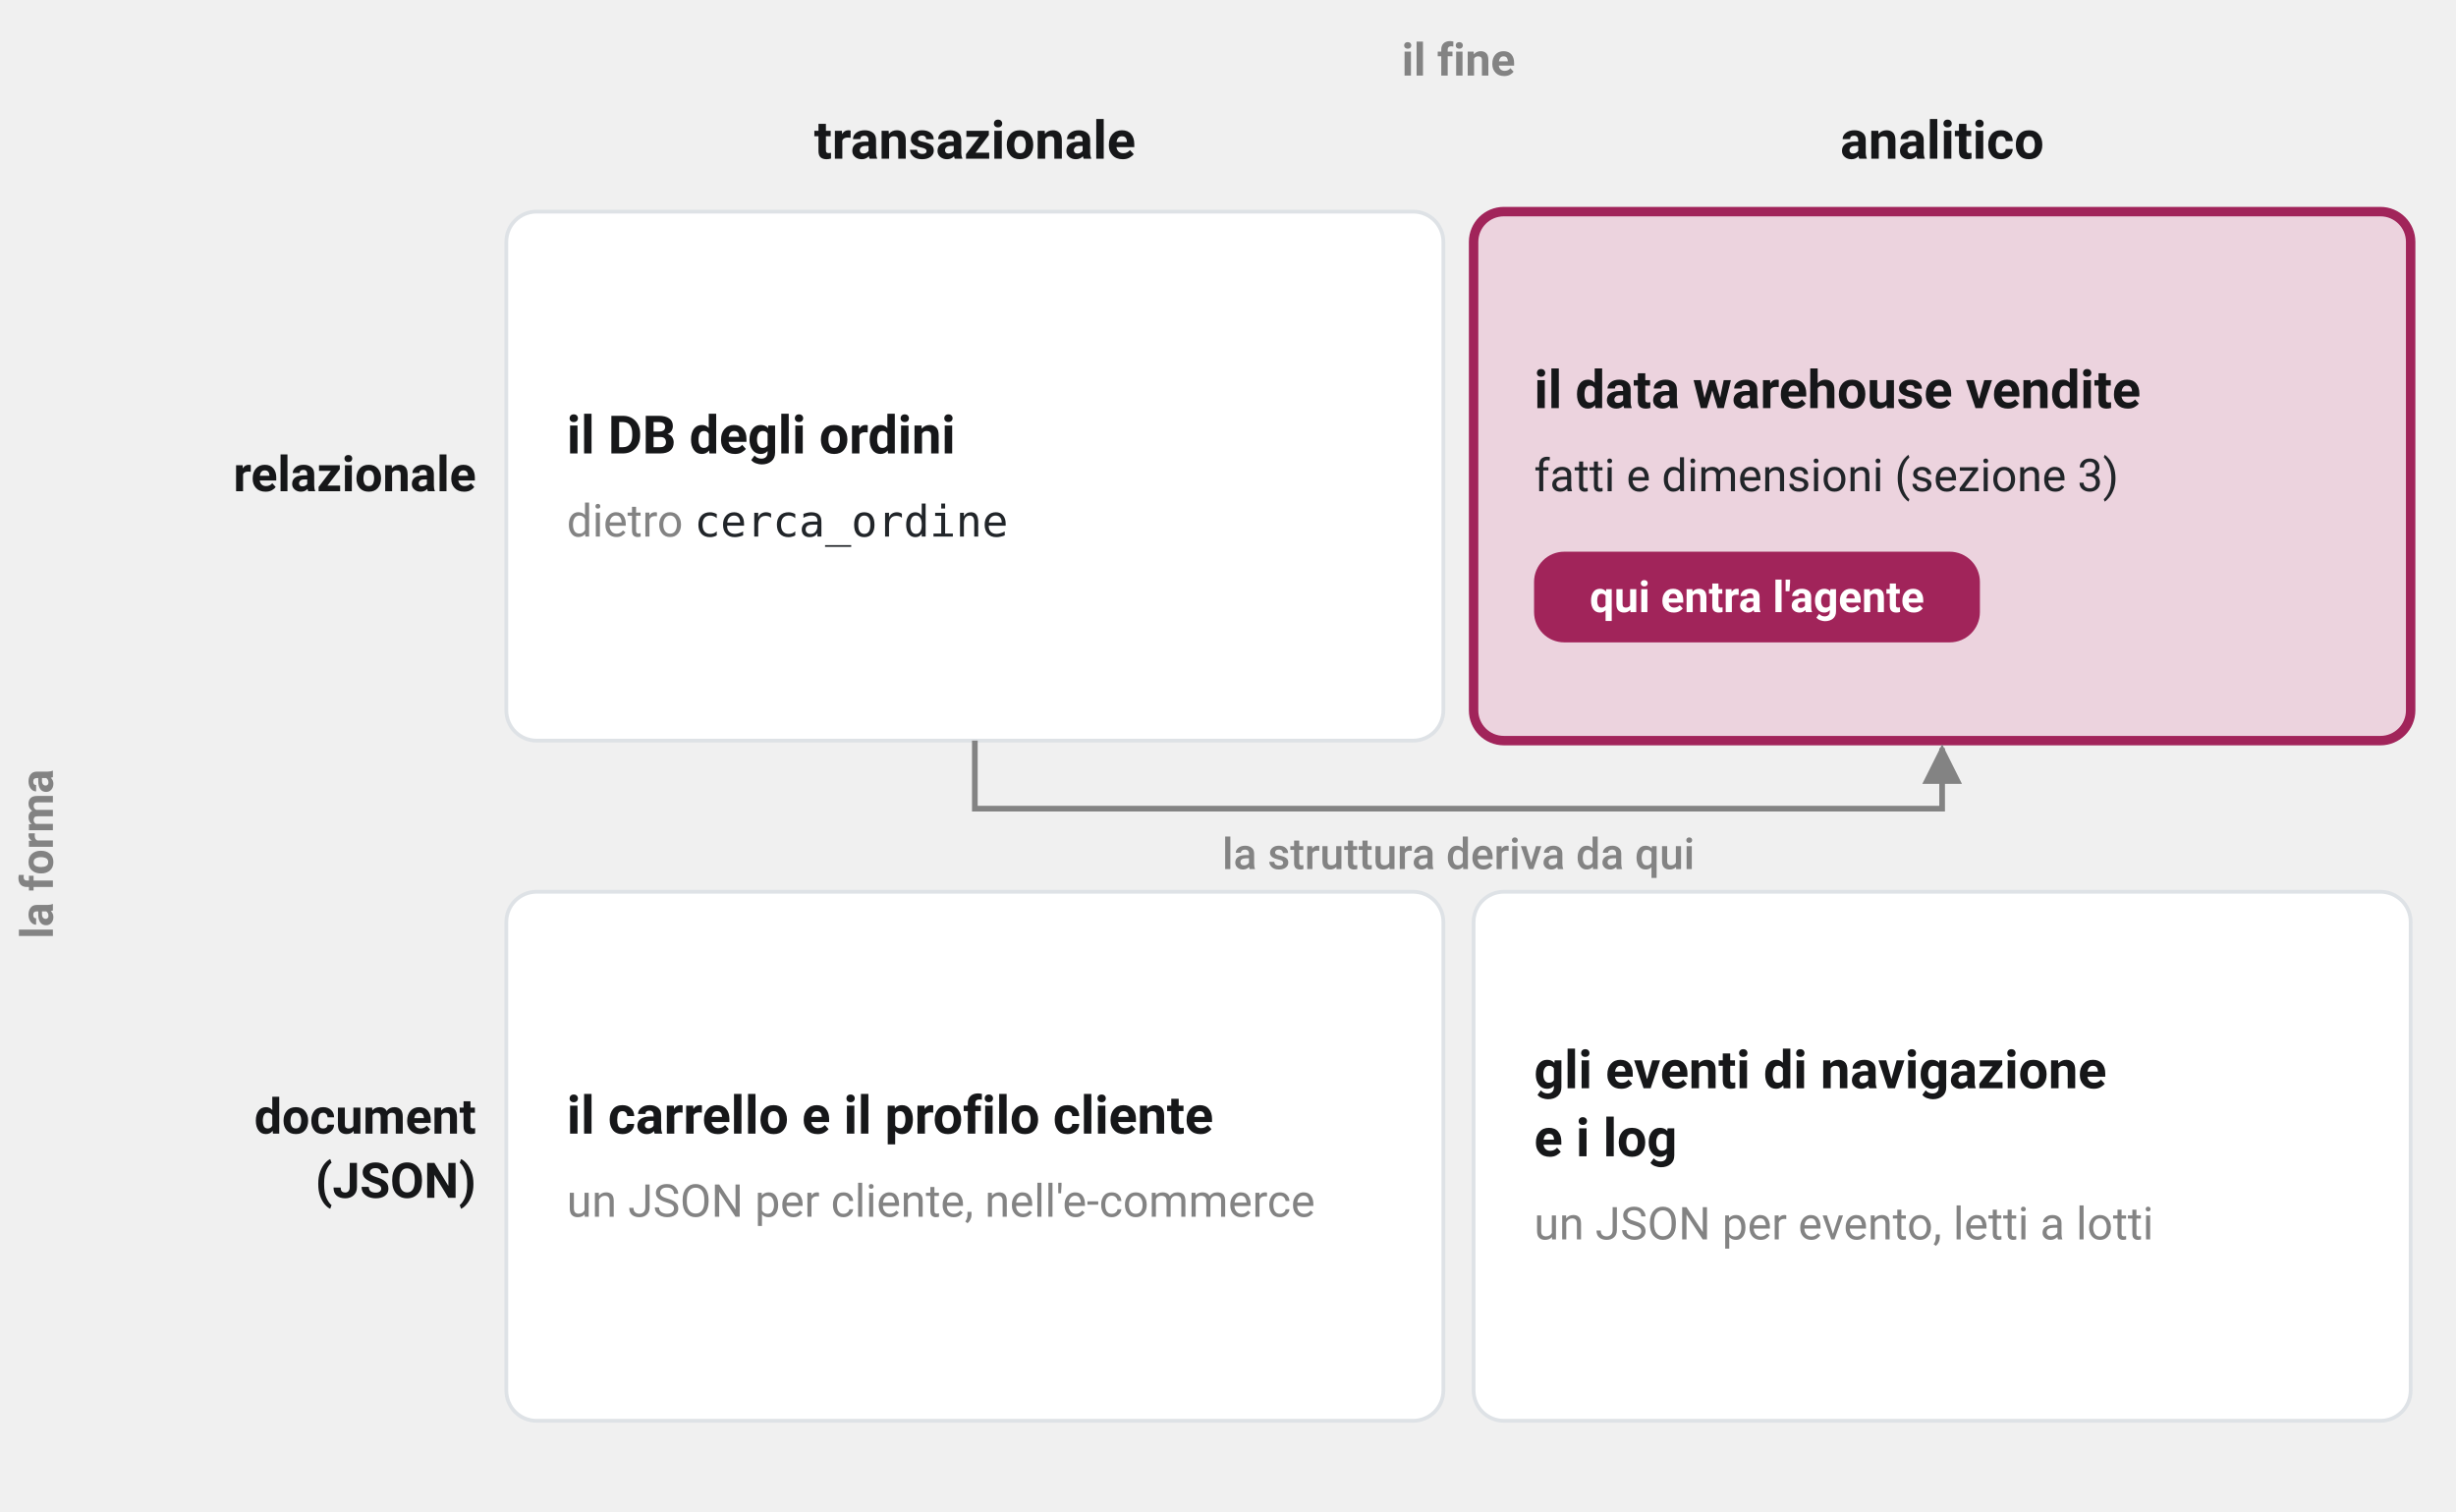
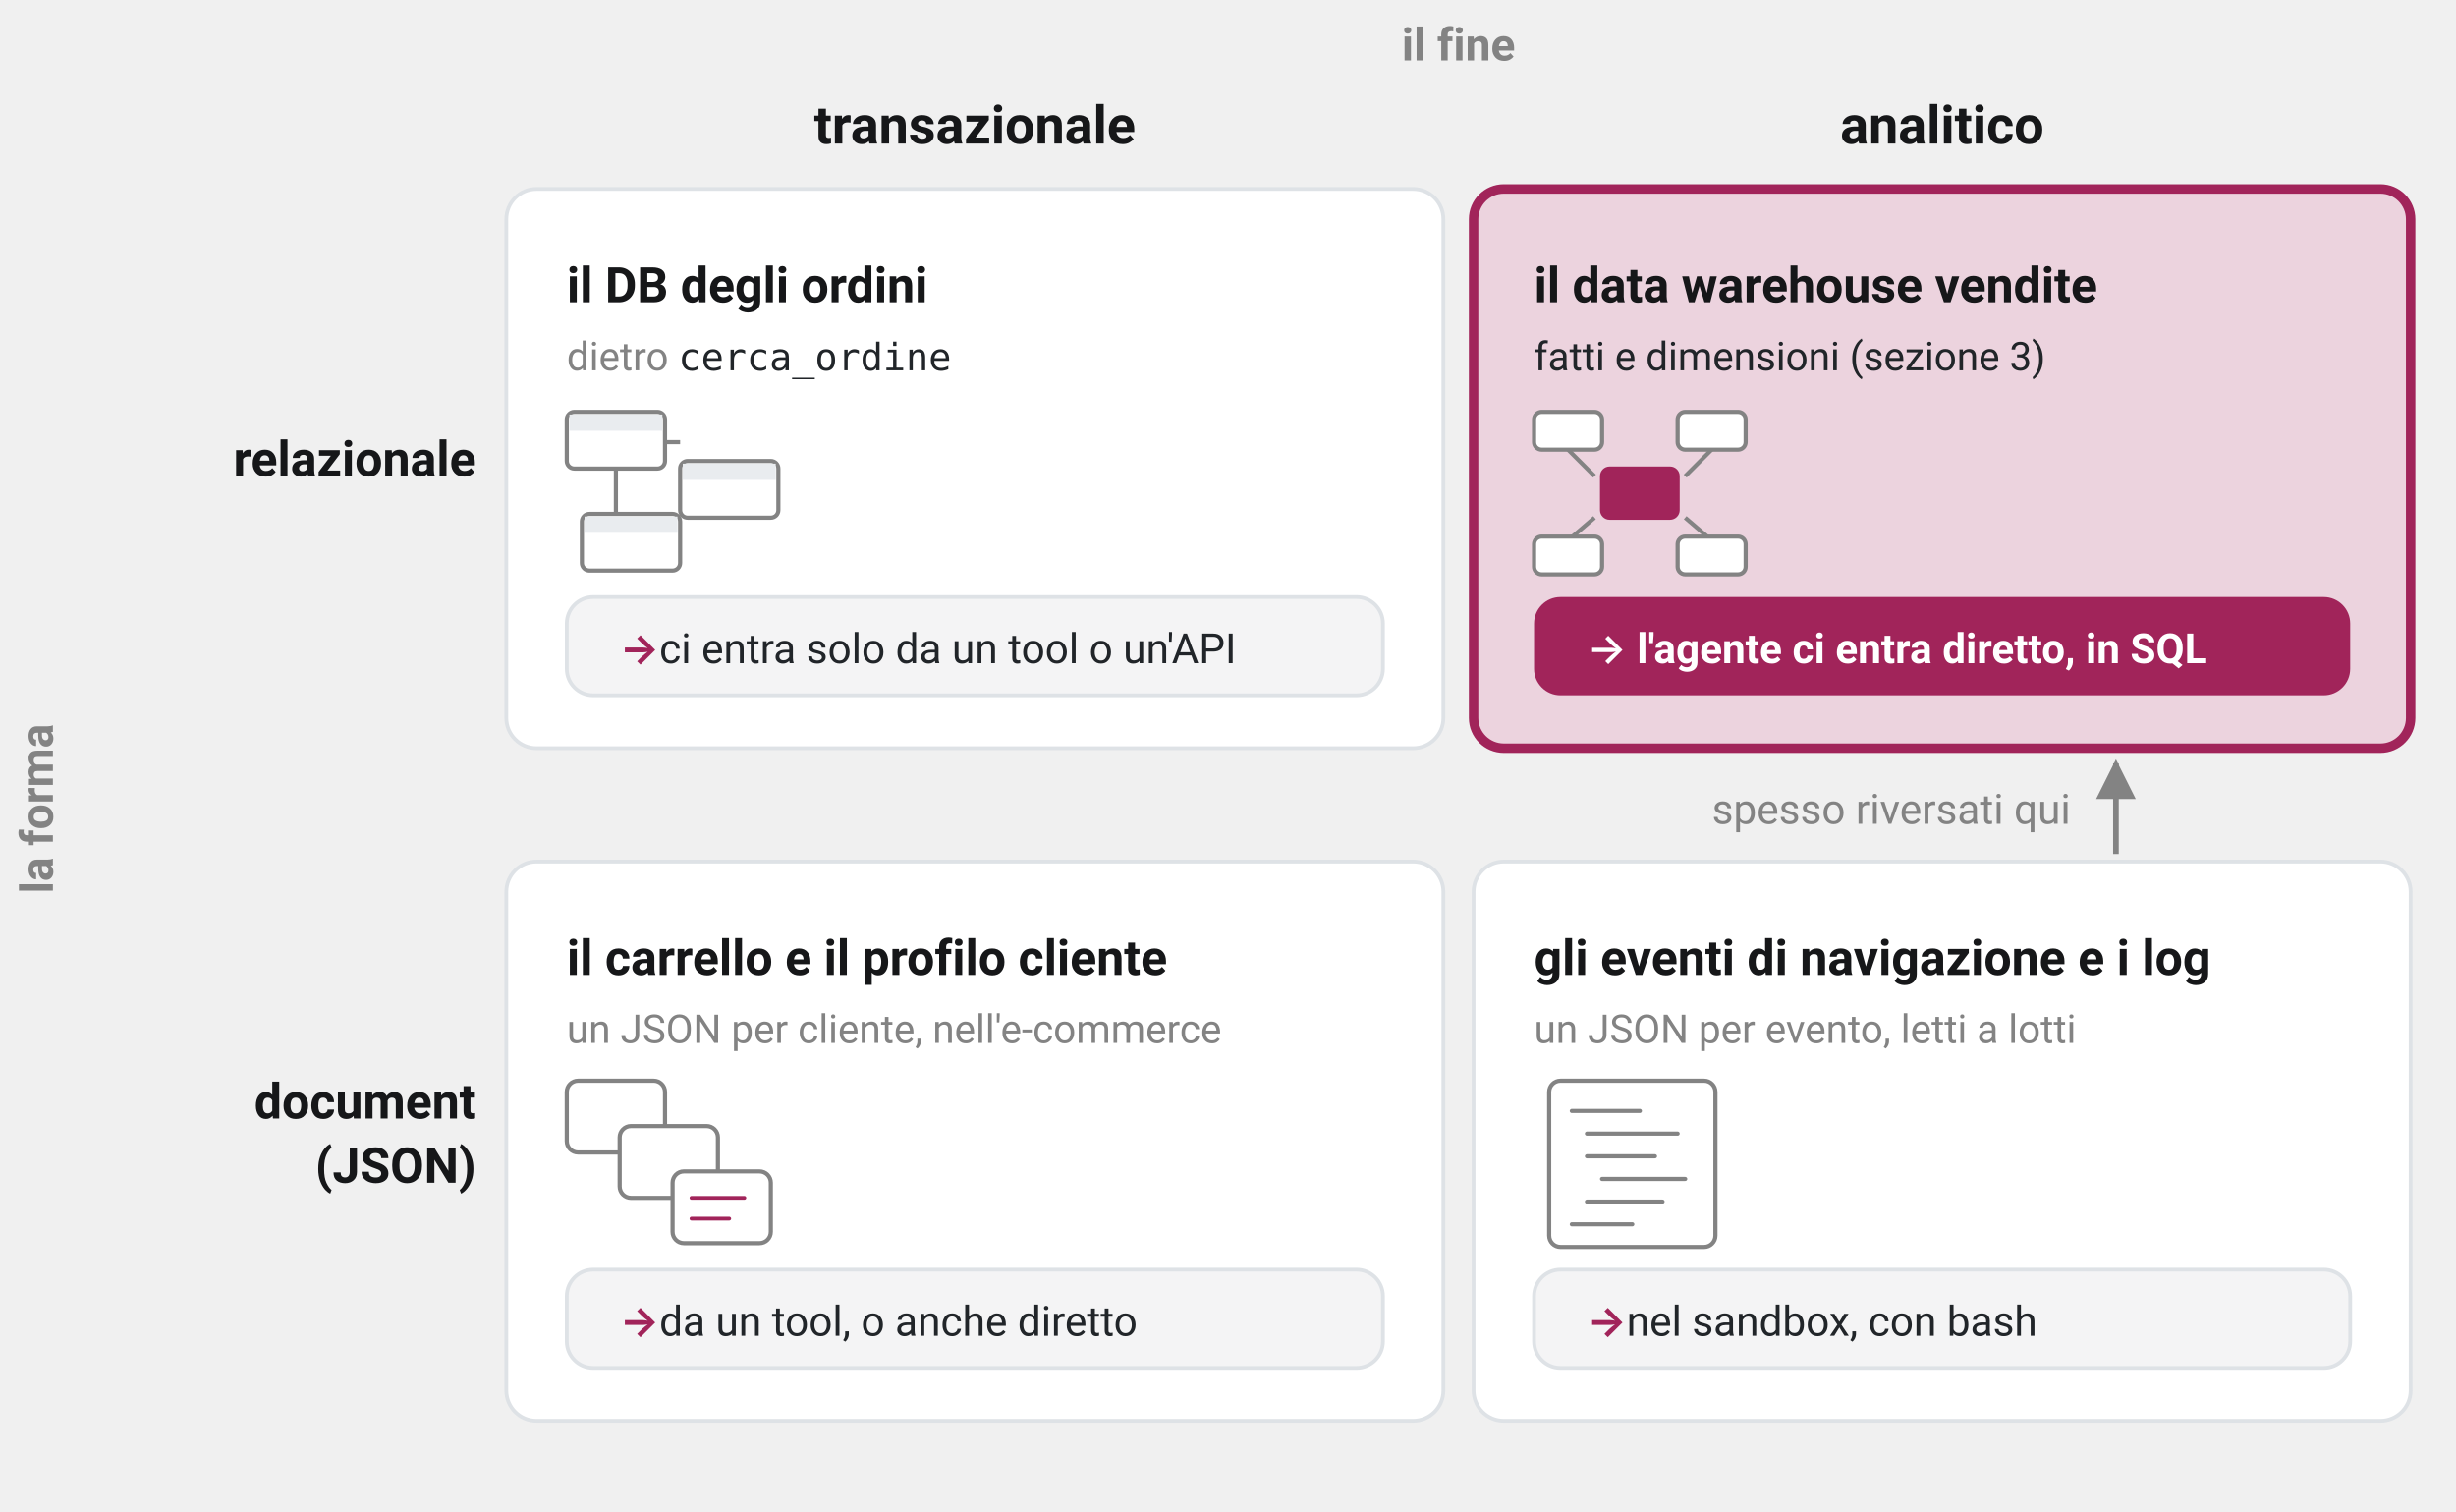
<svg xmlns="http://www.w3.org/2000/svg" viewBox="0 0 650 400" width="650" height="400" role="img" font-family="Poppins, system-ui, -apple-system, 'Segoe UI', Roboto, sans-serif">
  <defs>
    <marker id="mg" viewBox="0 0 10 10" refX="9" refY="5" markerWidth="7" markerHeight="7" orient="auto-start-reverse">
      <path d="M0 0 L10 5 L0 10 z" fill="#838383" />
    </marker>
  </defs>
-   <text x="386" y="20" text-anchor="middle" font-size="12" font-weight="600" fill="#838383">il fine</text>
-   <text x="14" y="226" transform="rotate(-90 14 226)" text-anchor="middle" font-size="12" font-weight="600" fill="#838383">la forma</text>
+   <text x="386" y="16" text-anchor="middle" font-size="12" font-weight="600" fill="#838383">il fine</text>
+   <text x="14" y="214" transform="rotate(-90 14 214)" text-anchor="middle" font-size="12" font-weight="600" fill="#838383">la forma</text>
  <g text-anchor="middle" font-size="14" font-weight="700" fill="#161719">
-     <text x="258" y="42">transazionale</text>
-     <text x="514" y="42">analitico</text>
+     <text x="258" y="38">transazionale</text>
+     <text x="514" y="38">analitico</text>
  </g>
  <g text-anchor="end" font-size="13" font-weight="700" fill="#161719">
-     <text x="126" y="130">relazionale</text>
-     <text x="126" y="300">document</text>
-     <text x="126" y="317">(JSON)</text>
+     <text x="126" y="126">relazionale</text>
+     <text x="126" y="296">document</text>
+     <text x="126" y="313">(JSON)</text>
  </g>
-   <rect x="134" y="56" width="248" height="140" rx="8" fill="#ffffff" stroke="#dee2e6" />
-   <text x="150" y="120" font-size="14" font-weight="700" fill="#161719">il DB degli ordini</text>
-   <text x="150" y="142" font-size="12" fill="#838383">dietro <tspan font-family="'SFMono-Regular', Menlo, Monaco, Consolas, monospace" font-size="11.5" fill="#212529">cerca_ordine</tspan>
+   <rect x="134" y="50" width="248" height="148" rx="8" fill="#ffffff" stroke="#dee2e6" />
+   <text x="150" y="80" font-size="13" font-weight="700" fill="#161719">il DB degli ordini</text>
+   <text x="150" y="98" font-size="10.5" fill="#838383">dietro <tspan font-family="'SFMono-Regular', Menlo, Monaco, Consolas, monospace" font-size="10" fill="#212529">cerca_ordine</tspan>
  </text>
-   <rect x="134" y="236" width="248" height="140" rx="8" fill="#ffffff" stroke="#dee2e6" />
-   <text x="150" y="300" font-size="14" font-weight="700" fill="#161719">il carrello e il profilo cliente</text>
-   <text x="150" y="322" font-size="12" fill="#838383">un JSON per cliente, nell'e-commerce</text>
-   <rect x="390" y="236" width="248" height="140" rx="8" fill="#ffffff" stroke="#dee2e6" />
-   <text x="406" y="288" font-size="14" font-weight="700" fill="#161719">gli eventi di navigazione</text>
-   <text x="406" y="306" font-size="14" font-weight="700" fill="#161719">e i log</text>
-   <text x="406" y="328" font-size="12" fill="#838383">un JSON per evento, letti a lotti</text>
-   <rect x="390" y="56" width="248" height="140" rx="8" fill="#ecd3de" stroke="#a1245a" stroke-width="2.5" />
-   <text x="406" y="108" font-size="14" font-weight="700" fill="#161719">il data warehouse vendite</text>
-   <text x="406" y="130" font-size="12" fill="#212529">fatti e dimensioni (sezione 3)</text>
-   <rect x="406" y="146" width="118" height="24" rx="8" fill="#a1245a" />
-   <text x="465" y="162" text-anchor="middle" font-size="11.5" font-weight="600" fill="#ffffff">qui entra l'agente</text>
-   <path d="M258 196 V214 H514 V198" fill="none" stroke="#838383" stroke-width="1.5" marker-end="url(#mg)" />
-   <text x="386" y="230" text-anchor="middle" font-size="11.5" font-weight="500" fill="#838383">la struttura deriva da qui</text>
+   <g transform="translate(150,108)" stroke="#838383" stroke-width="1.1" fill="#ffffff">
+     <path d="M26 9 H30" fill="none" />
+     <path d="M13 16 V28" fill="none" />
+     <rect x="0" y="1" width="26" height="15" rx="2" />
+     <rect x="0.7" y="1.7" width="24.6" height="4.3" fill="#e9ecef" stroke="none" />
+     <rect x="30" y="14" width="26" height="15" rx="2" />
+     <rect x="30.7" y="14.7" width="24.6" height="4.3" fill="#e9ecef" stroke="none" />
+     <rect x="4" y="28" width="26" height="15" rx="2" />
+     <rect x="4.7" y="28.7" width="24.6" height="4.3" fill="#e9ecef" stroke="none" />
+   </g>
+   <rect x="150" y="158" width="216" height="26" rx="7" fill="#f4f4f5" stroke="#dee2e6" />
+   <text x="164" y="175.5" font-size="11" fill="#212529">
+     <tspan fill="#a1245a" font-weight="700">→ </tspan>ci entra solo da un tool o un'API</text>
+   <rect x="390" y="50" width="248" height="148" rx="8" fill="#ecd3de" stroke="#a1245a" stroke-width="2.5" />
+   <text x="406" y="80" font-size="13" font-weight="700" fill="#161719">il data warehouse vendite</text>
+   <text x="406" y="98" font-size="10.5" fill="#212529">fatti e dimensioni (sezione 3)</text>
+   <g transform="translate(406,108)" stroke="#838383" stroke-width="1.1" fill="#ffffff">
+     <path d="M16 18 L9 11 M40 18 L47 11 M16 29 L9 35 M40 29 L47 35" fill="none" />
+     <rect x="0" y="1" width="18" height="10" rx="2" />
+     <rect x="38" y="1" width="18" height="10" rx="2" />
+     <rect x="0" y="34" width="18" height="10" rx="2" />
+     <rect x="38" y="34" width="18" height="10" rx="2" />
+     <rect x="18" y="16" width="20" height="13" rx="2" fill="#a1245a" stroke="#a1245a" />
+   </g>
+   <rect x="406" y="158" width="216" height="26" rx="7" fill="#a1245a" />
+   <text x="420" y="175.5" font-size="11" font-weight="600" fill="#ffffff">→ l'agente ci entra diretto, in SQL</text>
+   <rect x="134" y="228" width="248" height="148" rx="8" fill="#ffffff" stroke="#dee2e6" />
+   <text x="150" y="258" font-size="13" font-weight="700" fill="#161719">il carrello e il profilo cliente</text>
+   <text x="150" y="276" font-size="10.5" fill="#838383">un JSON per cliente, nell'e-commerce</text>
+   <g transform="translate(150,286)" stroke="#838383" stroke-width="1.1" fill="#ffffff">
+     <rect x="0" y="0" width="26" height="19" rx="3" />
+     <rect x="14" y="12" width="26" height="19" rx="3" />
+     <rect x="28" y="24" width="26" height="19" rx="3" />
+     <g stroke="#a1245a" stroke-width="1" stroke-linecap="round">
+       <path d="M33 31 H47" />
+       <path d="M33 36.5 H43" />
+     </g>
+   </g>
+   <rect x="150" y="336" width="216" height="26" rx="7" fill="#f4f4f5" stroke="#dee2e6" />
+   <text x="164" y="353.5" font-size="11" fill="#212529">
+     <tspan fill="#a1245a" font-weight="700">→ </tspan>da un tool, o anche diretto</text>
+   <rect x="390" y="228" width="248" height="148" rx="8" fill="#ffffff" stroke="#dee2e6" />
+   <text x="406" y="258" font-size="13" font-weight="700" fill="#161719">gli eventi di navigazione e i log</text>
+   <text x="406" y="276" font-size="10.5" fill="#838383">un JSON per evento, letti a lotti</text>
+   <g transform="translate(406,286)">
+     <rect x="4" y="0" width="44" height="44" rx="3" fill="#ffffff" stroke="#838383" stroke-width="1.1" />
+     <g stroke="#838383" stroke-width="1.1" stroke-linecap="round">
+       <path d="M10 8 H28" />
+       <path d="M14 14 H38" />
+       <path d="M14 20 H32" />
+       <path d="M18 26 H40" />
+       <path d="M14 32 H34" />
+       <path d="M10 38 H26" />
+     </g>
+   </g>
+   <rect x="406" y="336" width="216" height="26" rx="7" fill="#f4f4f5" stroke="#dee2e6" />
+   <text x="420" y="353.5" font-size="11" fill="#212529">
+     <tspan fill="#a1245a" font-weight="700">→ </tspan>nel sandbox, con bash</text>
+   <path d="M560 226 V202" fill="none" stroke="#838383" stroke-width="1.5" marker-end="url(#mg)" />
+   <text x="548" y="218" text-anchor="end" font-size="11" fill="#838383">spesso riversati qui</text>
</svg>
